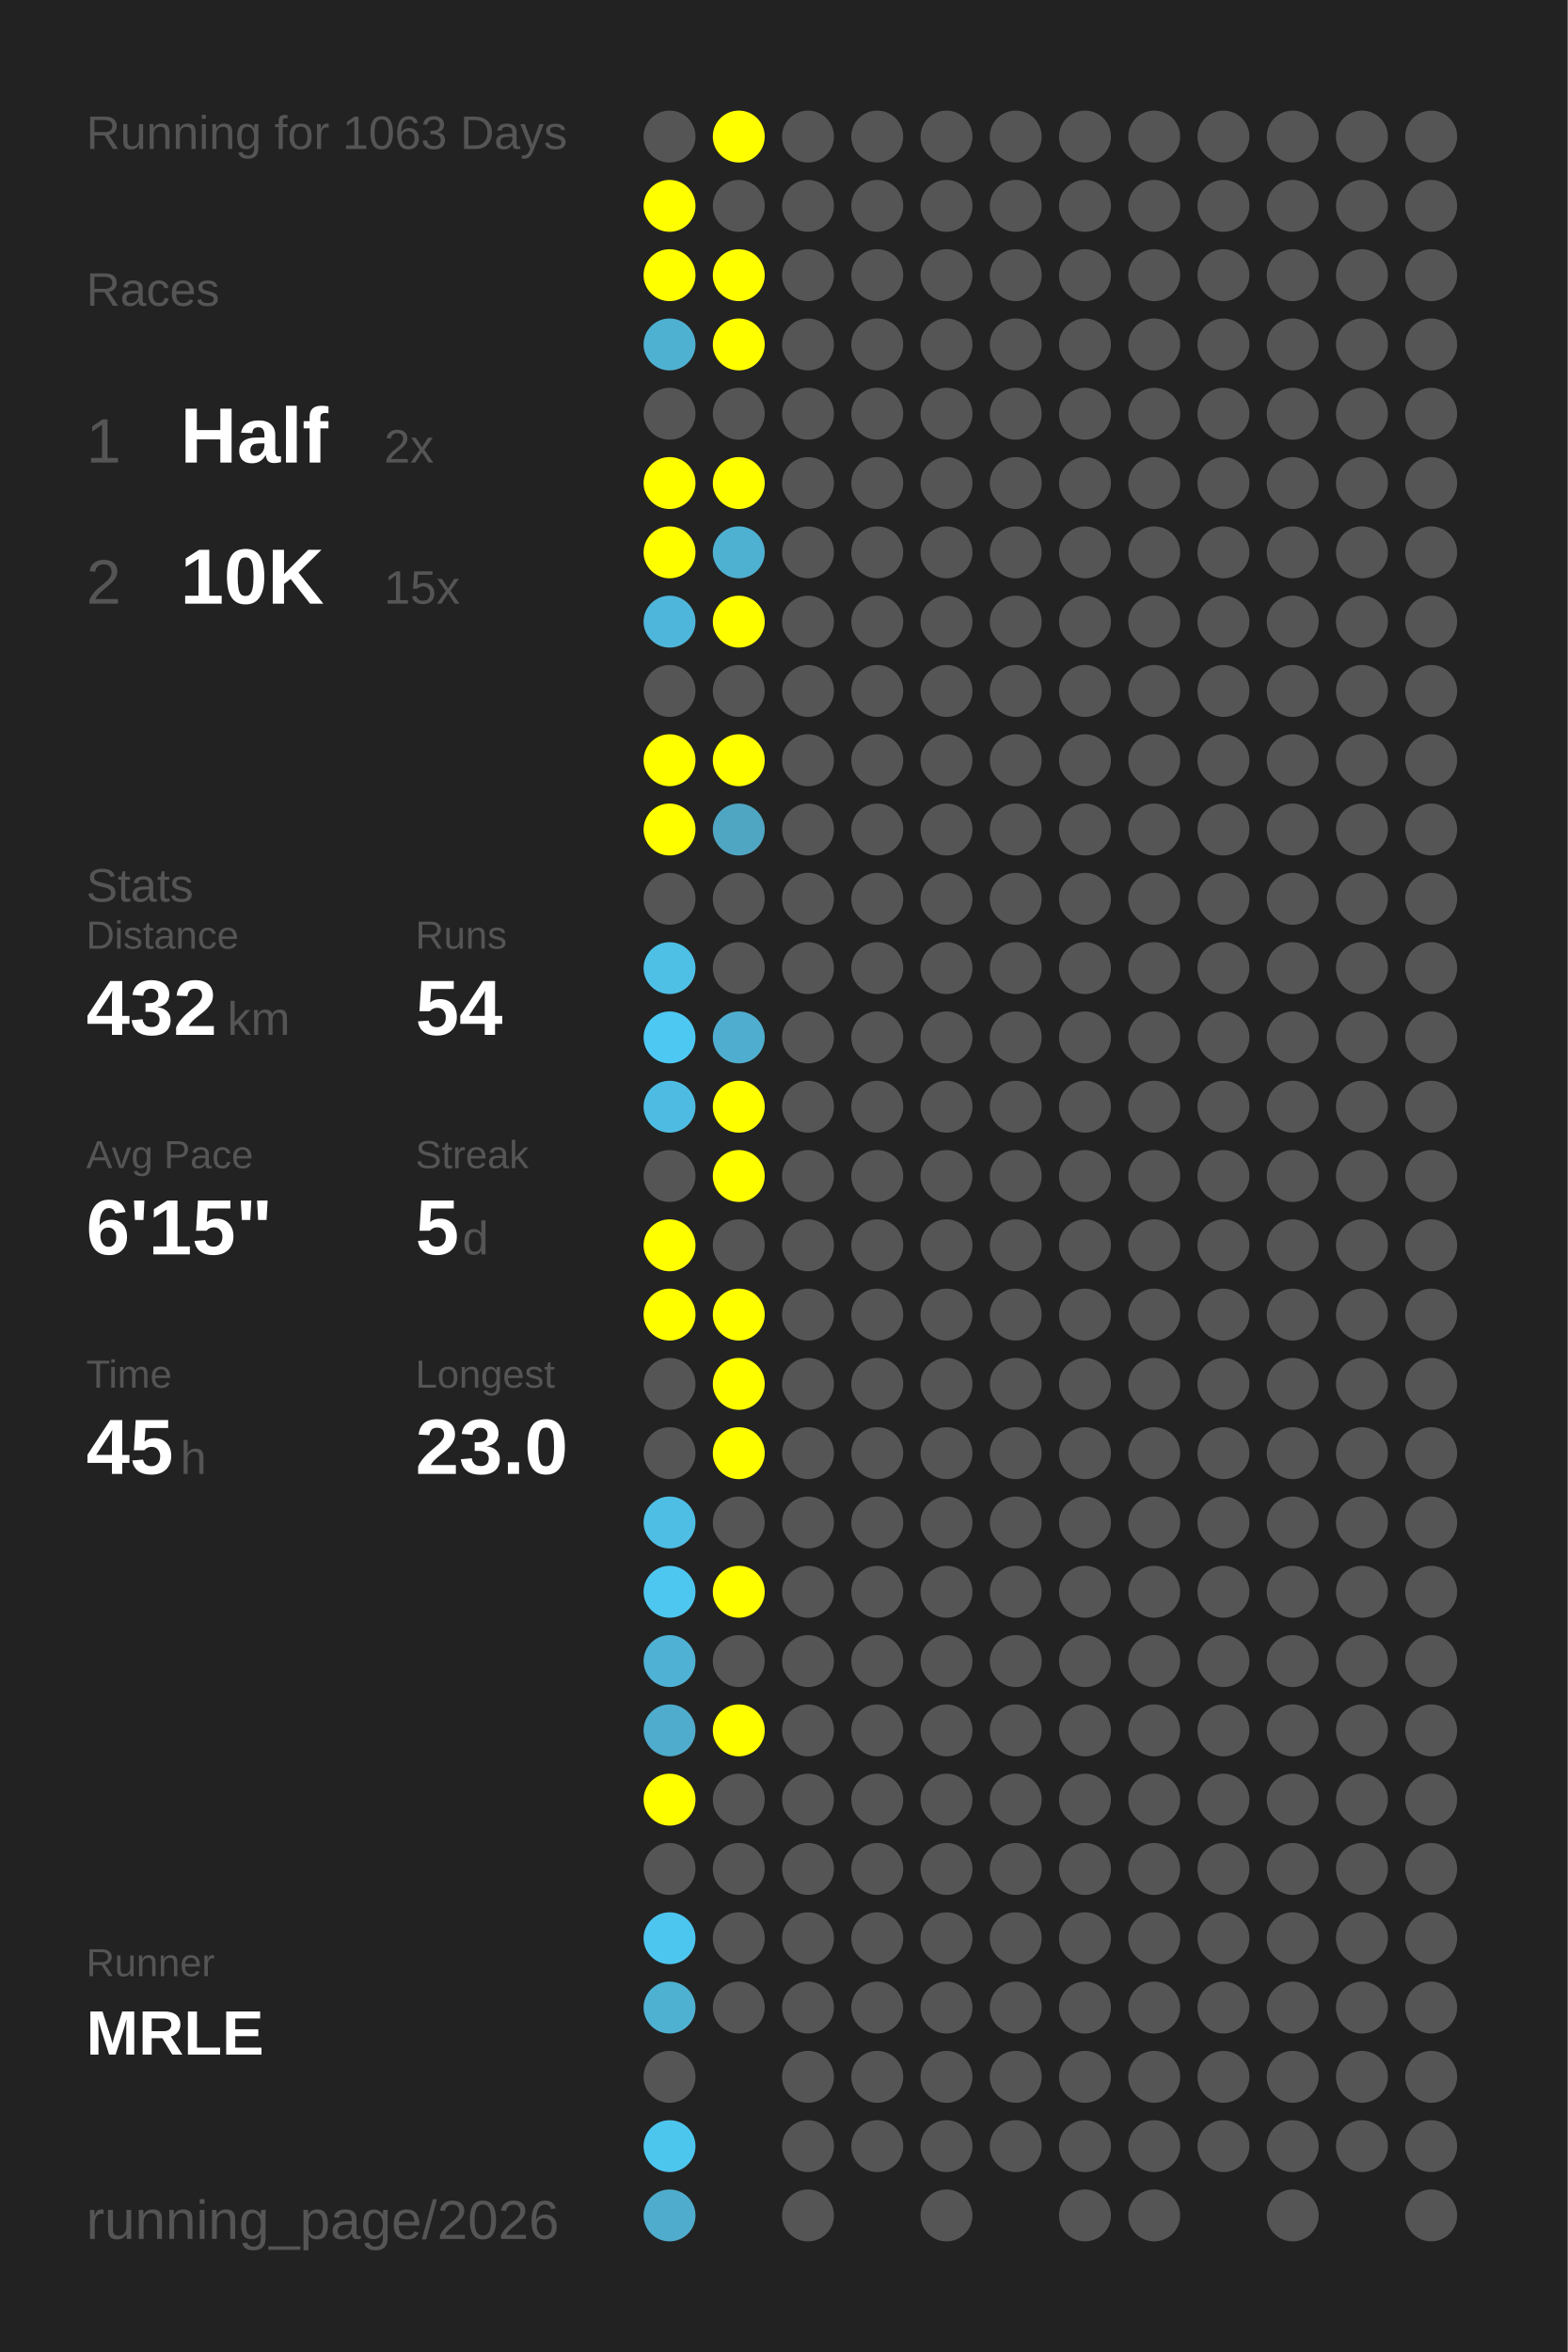
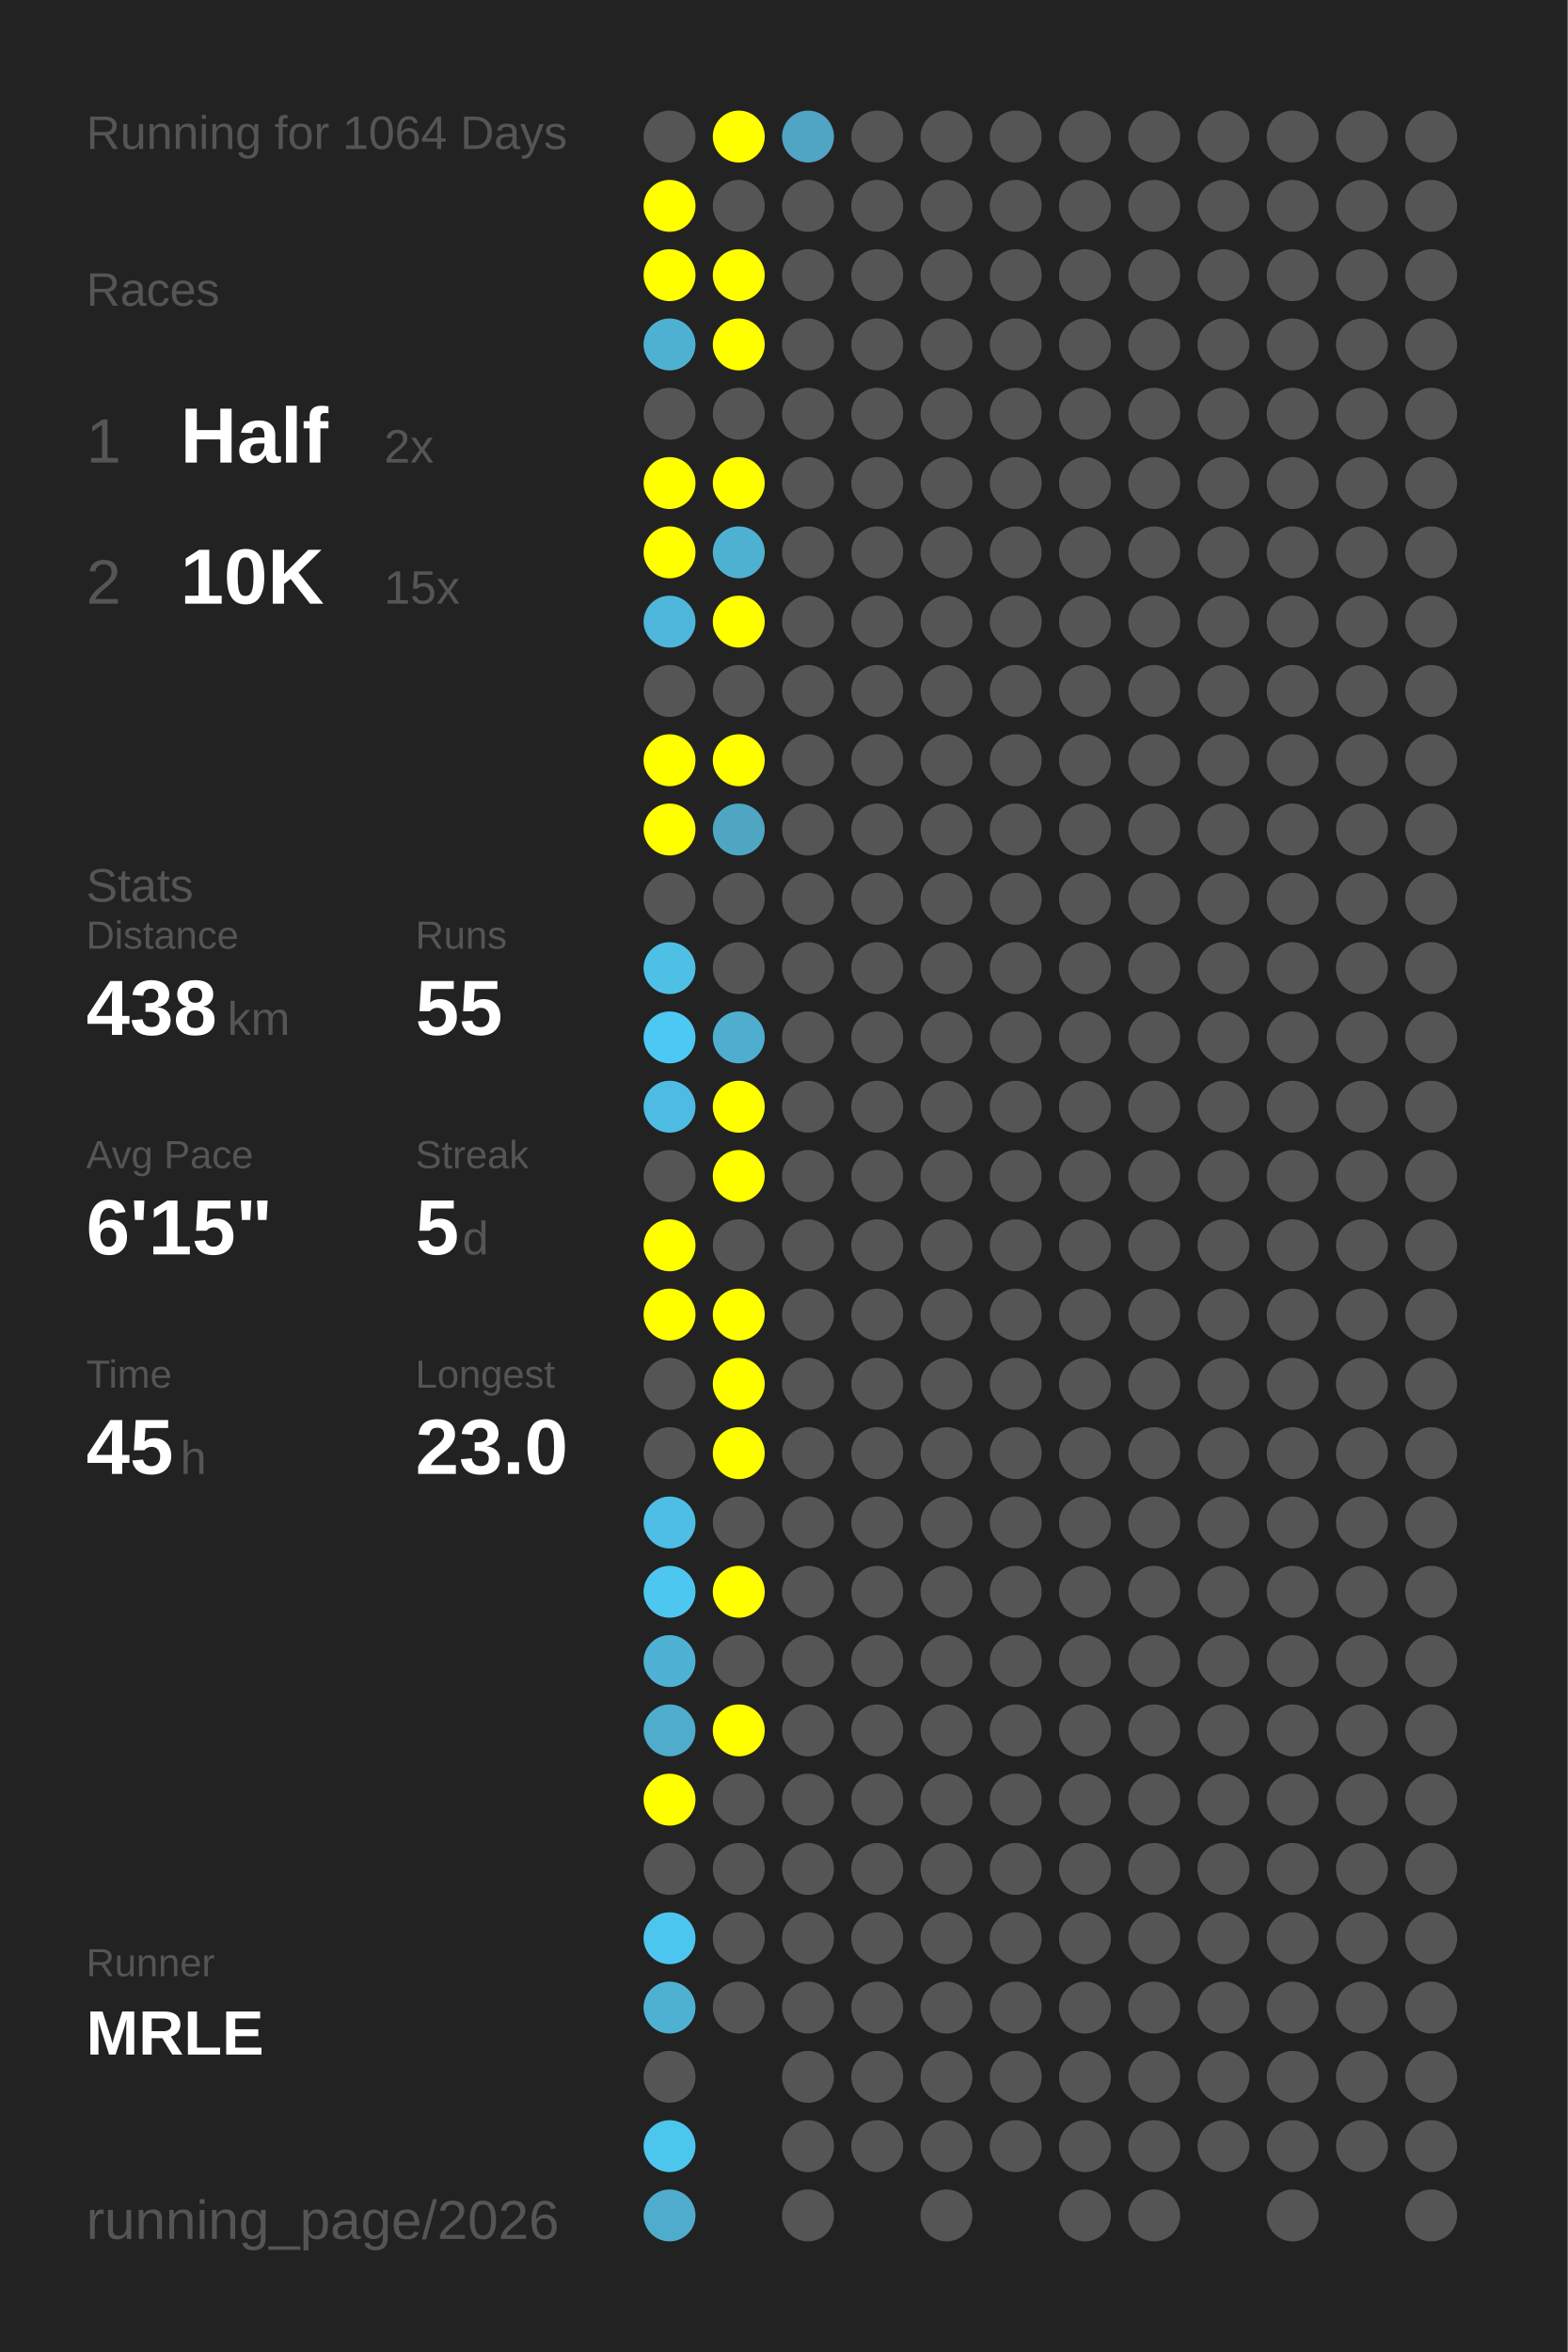
<svg xmlns="http://www.w3.org/2000/svg" baseProfile="full" height="300mm" version="1.1" viewBox="0,0,200,300" width="200mm">
  <defs />
  <rect fill="#222222" height="300" width="200" x="0" y="0" />
-   <text fill="#555555" style="font-size:6px; font-family:Arial;" x="11" y="19">Running for 1063 Days</text>
+   <text fill="#555555" style="font-size:6px; font-family:Arial;" x="11" y="19">Running for 1064 Days</text>
  <text fill="#555555" style="font-size:6px; font-family:Arial;" x="11" y="39">Races</text>
  <text fill="#555555" style="font-size:8px; font-family:Arial;" x="11" y="59">1</text>
  <text fill="#FFFFFF" style="font-size:10px; font-family:Arial; font-weight:bold;" x="23" y="59">Half</text>
  <text fill="#555555" style="font-size:6px; font-family:Arial;" x="49" y="59">2x</text>
  <text fill="#555555" style="font-size:8px; font-family:Arial;" x="11" y="77">2</text>
  <text fill="#FFFFFF" style="font-size:10px; font-family:Arial; font-weight:bold;" x="23" y="77">10K</text>
  <text fill="#555555" style="font-size:6px; font-family:Arial;" x="49" y="77">15x</text>
  <text fill="#555555" style="font-size:6px; font-family:Arial;" x="11" y="115">Stats</text>
  <text fill="#555555" style="font-size:5px; font-family:Arial;" x="11" y="121">Distance</text>
-   <text fill="#FFFFFF" style="font-size:10px; font-family:Arial; font-weight:bold;" x="11" y="132">432</text>
+   <text fill="#FFFFFF" style="font-size:10px; font-family:Arial; font-weight:bold;" x="11" y="132">438</text>
  <text fill="#555555" style="font-size:6px; font-family:Arial;" x="29" y="132">km</text>
  <text fill="#555555" style="font-size:5px; font-family:Arial;" x="53" y="121">Runs</text>
-   <text fill="#FFFFFF" style="font-size:10px; font-family:Arial; font-weight:bold;" x="53" y="132">54</text>
+   <text fill="#FFFFFF" style="font-size:10px; font-family:Arial; font-weight:bold;" x="53" y="132">55</text>
  <text fill="#555555" style="font-size:5px; font-family:Arial;" x="11" y="149">Avg Pace</text>
  <text fill="#FFFFFF" style="font-size:10px; font-family:Arial; font-weight:bold;" x="11" y="160">6'15"</text>
  <text fill="#555555" style="font-size:5px; font-family:Arial;" x="53" y="149">Streak</text>
  <text fill="#FFFFFF" style="font-size:10px; font-family:Arial; font-weight:bold;" x="53" y="160">5</text>
  <text fill="#555555" style="font-size:6px; font-family:Arial;" x="59" y="160">d</text>
  <text fill="#555555" style="font-size:5px; font-family:Arial;" x="11" y="177">Time</text>
  <text fill="#FFFFFF" style="font-size:10px; font-family:Arial; font-weight:bold;" x="11" y="188">45</text>
  <text fill="#555555" style="font-size:6px; font-family:Arial;" x="23" y="188">h</text>
  <text fill="#555555" style="font-size:5px; font-family:Arial;" x="53" y="177">Longest</text>
  <text fill="#FFFFFF" style="font-size:10px; font-family:Arial; font-weight:bold;" x="53" y="188">23.0</text>
  <text fill="#555555" style="font-size:5px; font-family:Arial;" x="11" y="252.065">Runner</text>
  <text fill="#FFFFFF" style="font-size:8px; font-family:Arial; font-weight:bold;" x="11" y="262.065">MRLE</text>
  <text fill="#555555" style="font-size:7px; font-family:Arial;" x="11" y="285.581">running_page/2026</text>
  <circle cx="85.417" cy="17.419" fill="#555555" r="3.312" />
  <circle cx="85.417" cy="26.258" fill="#FFFF00" r="3.312" />
  <circle cx="85.417" cy="35.097" fill="#FFFF00" r="3.312" />
  <circle cx="85.417" cy="43.935" fill="#4fb1d2" r="3.312" />
  <circle cx="85.417" cy="52.774" fill="#555555" r="3.312" />
  <circle cx="85.417" cy="61.613" fill="#FFFF00" r="3.312" />
  <circle cx="85.417" cy="70.452" fill="#FFFF00" r="3.312" />
  <circle cx="85.417" cy="79.29" fill="#4eb6da" r="3.312" />
  <circle cx="85.417" cy="88.129" fill="#555555" r="3.312" />
  <circle cx="85.417" cy="96.968" fill="#FFFF00" r="3.312" />
  <circle cx="85.417" cy="105.806" fill="#FFFF00" r="3.312" />
  <circle cx="85.417" cy="114.645" fill="#555555" r="3.312" />
  <circle cx="85.417" cy="123.484" fill="#4ec0e6" r="3.312" />
  <circle cx="85.417" cy="132.323" fill="#4dc8f2" r="3.312" />
  <circle cx="85.417" cy="141.161" fill="#4ebce2" r="3.312" />
  <circle cx="85.417" cy="150" fill="#555555" r="3.312" />
  <circle cx="85.417" cy="158.839" fill="#FFFF00" r="3.312" />
  <circle cx="85.417" cy="167.677" fill="#FFFF00" r="3.312" />
  <circle cx="85.417" cy="176.516" fill="#555555" r="3.312" />
  <circle cx="85.417" cy="185.355" fill="#555555" r="3.312" />
  <circle cx="85.417" cy="194.194" fill="#4ebee4" r="3.312" />
  <circle cx="85.417" cy="203.032" fill="#4dc7f0" r="3.312" />
  <circle cx="85.417" cy="211.871" fill="#4fb1d3" r="3.312" />
  <circle cx="85.417" cy="220.71" fill="#4faccc" r="3.312" />
  <circle cx="85.417" cy="229.548" fill="#FFFF00" r="3.312" />
  <circle cx="85.417" cy="238.387" fill="#555555" r="3.312" />
  <circle cx="85.417" cy="247.226" fill="#4dc6ef" r="3.312" />
  <circle cx="85.417" cy="256.065" fill="#4fb1d2" r="3.312" />
  <circle cx="85.417" cy="264.903" fill="#555555" r="3.312" />
  <circle cx="85.417" cy="273.742" fill="#4dc6ee" r="3.312" />
  <circle cx="85.417" cy="282.581" fill="#4faccc" r="3.312" />
  <circle cx="94.25" cy="17.419" fill="#FFFF00" r="3.312" />
  <circle cx="94.25" cy="26.258" fill="#555555" r="3.312" />
  <circle cx="94.25" cy="35.097" fill="#FFFF00" r="3.312" />
  <circle cx="94.25" cy="43.935" fill="#FFFF00" r="3.312" />
  <circle cx="94.25" cy="52.774" fill="#555555" r="3.312" />
  <circle cx="94.25" cy="61.613" fill="#FFFF00" r="3.312" />
  <circle cx="94.25" cy="70.452" fill="#4fb1d2" r="3.312" />
  <circle cx="94.25" cy="79.29" fill="#FFFF00" r="3.312" />
  <circle cx="94.25" cy="88.129" fill="#555555" r="3.312" />
  <circle cx="94.25" cy="96.968" fill="#FFFF00" r="3.312" />
  <circle cx="94.25" cy="105.806" fill="#4fa6c3" r="3.312" />
  <circle cx="94.25" cy="114.645" fill="#555555" r="3.312" />
  <circle cx="94.25" cy="123.484" fill="#555555" r="3.312" />
  <circle cx="94.25" cy="132.323" fill="#4faecf" r="3.312" />
  <circle cx="94.25" cy="141.161" fill="#FFFF00" r="3.312" />
  <circle cx="94.25" cy="150" fill="#FFFF00" r="3.312" />
  <circle cx="94.25" cy="158.839" fill="#555555" r="3.312" />
  <circle cx="94.25" cy="167.677" fill="#FFFF00" r="3.312" />
  <circle cx="94.25" cy="176.516" fill="#FFFF00" r="3.312" />
  <circle cx="94.25" cy="185.355" fill="#FFFF00" r="3.312" />
  <circle cx="94.25" cy="194.194" fill="#555555" r="3.312" />
  <circle cx="94.25" cy="203.032" fill="#FFFF00" r="3.312" />
  <circle cx="94.25" cy="211.871" fill="#555555" r="3.312" />
  <circle cx="94.25" cy="220.71" fill="#FFFF00" r="3.312" />
  <circle cx="94.25" cy="229.548" fill="#555555" r="3.312" />
  <circle cx="94.25" cy="238.387" fill="#555555" r="3.312" />
  <circle cx="94.25" cy="247.226" fill="#555555" r="3.312" />
  <circle cx="94.25" cy="256.065" fill="#555555" r="3.312" />
-   <circle cx="103.083" cy="17.419" fill="#555555" r="3.312" />
+   <circle cx="103.083" cy="17.419" fill="#4fa5c3" r="3.312" />
  <circle cx="103.083" cy="26.258" fill="#555555" r="3.312" />
  <circle cx="103.083" cy="35.097" fill="#555555" r="3.312" />
  <circle cx="103.083" cy="43.935" fill="#555555" r="3.312" />
  <circle cx="103.083" cy="52.774" fill="#555555" r="3.312" />
  <circle cx="103.083" cy="61.613" fill="#555555" r="3.312" />
  <circle cx="103.083" cy="70.452" fill="#555555" r="3.312" />
  <circle cx="103.083" cy="79.29" fill="#555555" r="3.312" />
  <circle cx="103.083" cy="88.129" fill="#555555" r="3.312" />
  <circle cx="103.083" cy="96.968" fill="#555555" r="3.312" />
  <circle cx="103.083" cy="105.806" fill="#555555" r="3.312" />
  <circle cx="103.083" cy="114.645" fill="#555555" r="3.312" />
  <circle cx="103.083" cy="123.484" fill="#555555" r="3.312" />
  <circle cx="103.083" cy="132.323" fill="#555555" r="3.312" />
  <circle cx="103.083" cy="141.161" fill="#555555" r="3.312" />
  <circle cx="103.083" cy="150" fill="#555555" r="3.312" />
  <circle cx="103.083" cy="158.839" fill="#555555" r="3.312" />
  <circle cx="103.083" cy="167.677" fill="#555555" r="3.312" />
  <circle cx="103.083" cy="176.516" fill="#555555" r="3.312" />
  <circle cx="103.083" cy="185.355" fill="#555555" r="3.312" />
  <circle cx="103.083" cy="194.194" fill="#555555" r="3.312" />
  <circle cx="103.083" cy="203.032" fill="#555555" r="3.312" />
  <circle cx="103.083" cy="211.871" fill="#555555" r="3.312" />
  <circle cx="103.083" cy="220.71" fill="#555555" r="3.312" />
  <circle cx="103.083" cy="229.548" fill="#555555" r="3.312" />
  <circle cx="103.083" cy="238.387" fill="#555555" r="3.312" />
  <circle cx="103.083" cy="247.226" fill="#555555" r="3.312" />
  <circle cx="103.083" cy="256.065" fill="#555555" r="3.312" />
  <circle cx="103.083" cy="264.903" fill="#555555" r="3.312" />
  <circle cx="103.083" cy="273.742" fill="#555555" r="3.312" />
  <circle cx="103.083" cy="282.581" fill="#555555" r="3.312" />
  <circle cx="111.917" cy="17.419" fill="#555555" r="3.312" />
  <circle cx="111.917" cy="26.258" fill="#555555" r="3.312" />
  <circle cx="111.917" cy="35.097" fill="#555555" r="3.312" />
  <circle cx="111.917" cy="43.935" fill="#555555" r="3.312" />
  <circle cx="111.917" cy="52.774" fill="#555555" r="3.312" />
  <circle cx="111.917" cy="61.613" fill="#555555" r="3.312" />
  <circle cx="111.917" cy="70.452" fill="#555555" r="3.312" />
  <circle cx="111.917" cy="79.29" fill="#555555" r="3.312" />
  <circle cx="111.917" cy="88.129" fill="#555555" r="3.312" />
  <circle cx="111.917" cy="96.968" fill="#555555" r="3.312" />
  <circle cx="111.917" cy="105.806" fill="#555555" r="3.312" />
  <circle cx="111.917" cy="114.645" fill="#555555" r="3.312" />
  <circle cx="111.917" cy="123.484" fill="#555555" r="3.312" />
  <circle cx="111.917" cy="132.323" fill="#555555" r="3.312" />
  <circle cx="111.917" cy="141.161" fill="#555555" r="3.312" />
  <circle cx="111.917" cy="150" fill="#555555" r="3.312" />
  <circle cx="111.917" cy="158.839" fill="#555555" r="3.312" />
  <circle cx="111.917" cy="167.677" fill="#555555" r="3.312" />
  <circle cx="111.917" cy="176.516" fill="#555555" r="3.312" />
  <circle cx="111.917" cy="185.355" fill="#555555" r="3.312" />
  <circle cx="111.917" cy="194.194" fill="#555555" r="3.312" />
  <circle cx="111.917" cy="203.032" fill="#555555" r="3.312" />
  <circle cx="111.917" cy="211.871" fill="#555555" r="3.312" />
  <circle cx="111.917" cy="220.71" fill="#555555" r="3.312" />
  <circle cx="111.917" cy="229.548" fill="#555555" r="3.312" />
  <circle cx="111.917" cy="238.387" fill="#555555" r="3.312" />
  <circle cx="111.917" cy="247.226" fill="#555555" r="3.312" />
  <circle cx="111.917" cy="256.065" fill="#555555" r="3.312" />
  <circle cx="111.917" cy="264.903" fill="#555555" r="3.312" />
  <circle cx="111.917" cy="273.742" fill="#555555" r="3.312" />
  <circle cx="120.75" cy="17.419" fill="#555555" r="3.312" />
  <circle cx="120.75" cy="26.258" fill="#555555" r="3.312" />
  <circle cx="120.75" cy="35.097" fill="#555555" r="3.312" />
  <circle cx="120.75" cy="43.935" fill="#555555" r="3.312" />
  <circle cx="120.75" cy="52.774" fill="#555555" r="3.312" />
  <circle cx="120.75" cy="61.613" fill="#555555" r="3.312" />
  <circle cx="120.75" cy="70.452" fill="#555555" r="3.312" />
  <circle cx="120.75" cy="79.29" fill="#555555" r="3.312" />
  <circle cx="120.75" cy="88.129" fill="#555555" r="3.312" />
  <circle cx="120.75" cy="96.968" fill="#555555" r="3.312" />
  <circle cx="120.75" cy="105.806" fill="#555555" r="3.312" />
  <circle cx="120.75" cy="114.645" fill="#555555" r="3.312" />
  <circle cx="120.75" cy="123.484" fill="#555555" r="3.312" />
  <circle cx="120.75" cy="132.323" fill="#555555" r="3.312" />
  <circle cx="120.75" cy="141.161" fill="#555555" r="3.312" />
  <circle cx="120.75" cy="150" fill="#555555" r="3.312" />
  <circle cx="120.75" cy="158.839" fill="#555555" r="3.312" />
  <circle cx="120.75" cy="167.677" fill="#555555" r="3.312" />
  <circle cx="120.75" cy="176.516" fill="#555555" r="3.312" />
  <circle cx="120.75" cy="185.355" fill="#555555" r="3.312" />
  <circle cx="120.75" cy="194.194" fill="#555555" r="3.312" />
  <circle cx="120.75" cy="203.032" fill="#555555" r="3.312" />
  <circle cx="120.75" cy="211.871" fill="#555555" r="3.312" />
  <circle cx="120.75" cy="220.71" fill="#555555" r="3.312" />
  <circle cx="120.75" cy="229.548" fill="#555555" r="3.312" />
  <circle cx="120.75" cy="238.387" fill="#555555" r="3.312" />
  <circle cx="120.75" cy="247.226" fill="#555555" r="3.312" />
  <circle cx="120.75" cy="256.065" fill="#555555" r="3.312" />
  <circle cx="120.75" cy="264.903" fill="#555555" r="3.312" />
  <circle cx="120.75" cy="273.742" fill="#555555" r="3.312" />
  <circle cx="120.75" cy="282.581" fill="#555555" r="3.312" />
  <circle cx="129.583" cy="17.419" fill="#555555" r="3.312" />
  <circle cx="129.583" cy="26.258" fill="#555555" r="3.312" />
  <circle cx="129.583" cy="35.097" fill="#555555" r="3.312" />
  <circle cx="129.583" cy="43.935" fill="#555555" r="3.312" />
  <circle cx="129.583" cy="52.774" fill="#555555" r="3.312" />
  <circle cx="129.583" cy="61.613" fill="#555555" r="3.312" />
  <circle cx="129.583" cy="70.452" fill="#555555" r="3.312" />
  <circle cx="129.583" cy="79.29" fill="#555555" r="3.312" />
  <circle cx="129.583" cy="88.129" fill="#555555" r="3.312" />
  <circle cx="129.583" cy="96.968" fill="#555555" r="3.312" />
  <circle cx="129.583" cy="105.806" fill="#555555" r="3.312" />
  <circle cx="129.583" cy="114.645" fill="#555555" r="3.312" />
  <circle cx="129.583" cy="123.484" fill="#555555" r="3.312" />
  <circle cx="129.583" cy="132.323" fill="#555555" r="3.312" />
  <circle cx="129.583" cy="141.161" fill="#555555" r="3.312" />
  <circle cx="129.583" cy="150" fill="#555555" r="3.312" />
  <circle cx="129.583" cy="158.839" fill="#555555" r="3.312" />
  <circle cx="129.583" cy="167.677" fill="#555555" r="3.312" />
  <circle cx="129.583" cy="176.516" fill="#555555" r="3.312" />
  <circle cx="129.583" cy="185.355" fill="#555555" r="3.312" />
  <circle cx="129.583" cy="194.194" fill="#555555" r="3.312" />
  <circle cx="129.583" cy="203.032" fill="#555555" r="3.312" />
  <circle cx="129.583" cy="211.871" fill="#555555" r="3.312" />
  <circle cx="129.583" cy="220.71" fill="#555555" r="3.312" />
  <circle cx="129.583" cy="229.548" fill="#555555" r="3.312" />
  <circle cx="129.583" cy="238.387" fill="#555555" r="3.312" />
  <circle cx="129.583" cy="247.226" fill="#555555" r="3.312" />
  <circle cx="129.583" cy="256.065" fill="#555555" r="3.312" />
  <circle cx="129.583" cy="264.903" fill="#555555" r="3.312" />
  <circle cx="129.583" cy="273.742" fill="#555555" r="3.312" />
  <circle cx="138.417" cy="17.419" fill="#555555" r="3.312" />
  <circle cx="138.417" cy="26.258" fill="#555555" r="3.312" />
  <circle cx="138.417" cy="35.097" fill="#555555" r="3.312" />
  <circle cx="138.417" cy="43.935" fill="#555555" r="3.312" />
  <circle cx="138.417" cy="52.774" fill="#555555" r="3.312" />
  <circle cx="138.417" cy="61.613" fill="#555555" r="3.312" />
  <circle cx="138.417" cy="70.452" fill="#555555" r="3.312" />
  <circle cx="138.417" cy="79.29" fill="#555555" r="3.312" />
  <circle cx="138.417" cy="88.129" fill="#555555" r="3.312" />
  <circle cx="138.417" cy="96.968" fill="#555555" r="3.312" />
  <circle cx="138.417" cy="105.806" fill="#555555" r="3.312" />
  <circle cx="138.417" cy="114.645" fill="#555555" r="3.312" />
  <circle cx="138.417" cy="123.484" fill="#555555" r="3.312" />
  <circle cx="138.417" cy="132.323" fill="#555555" r="3.312" />
  <circle cx="138.417" cy="141.161" fill="#555555" r="3.312" />
  <circle cx="138.417" cy="150" fill="#555555" r="3.312" />
  <circle cx="138.417" cy="158.839" fill="#555555" r="3.312" />
  <circle cx="138.417" cy="167.677" fill="#555555" r="3.312" />
  <circle cx="138.417" cy="176.516" fill="#555555" r="3.312" />
  <circle cx="138.417" cy="185.355" fill="#555555" r="3.312" />
  <circle cx="138.417" cy="194.194" fill="#555555" r="3.312" />
  <circle cx="138.417" cy="203.032" fill="#555555" r="3.312" />
  <circle cx="138.417" cy="211.871" fill="#555555" r="3.312" />
  <circle cx="138.417" cy="220.71" fill="#555555" r="3.312" />
  <circle cx="138.417" cy="229.548" fill="#555555" r="3.312" />
  <circle cx="138.417" cy="238.387" fill="#555555" r="3.312" />
  <circle cx="138.417" cy="247.226" fill="#555555" r="3.312" />
  <circle cx="138.417" cy="256.065" fill="#555555" r="3.312" />
  <circle cx="138.417" cy="264.903" fill="#555555" r="3.312" />
  <circle cx="138.417" cy="273.742" fill="#555555" r="3.312" />
  <circle cx="138.417" cy="282.581" fill="#555555" r="3.312" />
  <circle cx="147.25" cy="17.419" fill="#555555" r="3.312" />
  <circle cx="147.25" cy="26.258" fill="#555555" r="3.312" />
  <circle cx="147.25" cy="35.097" fill="#555555" r="3.312" />
  <circle cx="147.25" cy="43.935" fill="#555555" r="3.312" />
  <circle cx="147.25" cy="52.774" fill="#555555" r="3.312" />
  <circle cx="147.25" cy="61.613" fill="#555555" r="3.312" />
  <circle cx="147.25" cy="70.452" fill="#555555" r="3.312" />
  <circle cx="147.25" cy="79.29" fill="#555555" r="3.312" />
  <circle cx="147.25" cy="88.129" fill="#555555" r="3.312" />
  <circle cx="147.25" cy="96.968" fill="#555555" r="3.312" />
  <circle cx="147.25" cy="105.806" fill="#555555" r="3.312" />
  <circle cx="147.25" cy="114.645" fill="#555555" r="3.312" />
  <circle cx="147.25" cy="123.484" fill="#555555" r="3.312" />
  <circle cx="147.25" cy="132.323" fill="#555555" r="3.312" />
  <circle cx="147.25" cy="141.161" fill="#555555" r="3.312" />
  <circle cx="147.25" cy="150" fill="#555555" r="3.312" />
  <circle cx="147.25" cy="158.839" fill="#555555" r="3.312" />
  <circle cx="147.25" cy="167.677" fill="#555555" r="3.312" />
  <circle cx="147.25" cy="176.516" fill="#555555" r="3.312" />
  <circle cx="147.25" cy="185.355" fill="#555555" r="3.312" />
  <circle cx="147.25" cy="194.194" fill="#555555" r="3.312" />
  <circle cx="147.25" cy="203.032" fill="#555555" r="3.312" />
  <circle cx="147.25" cy="211.871" fill="#555555" r="3.312" />
  <circle cx="147.25" cy="220.71" fill="#555555" r="3.312" />
  <circle cx="147.25" cy="229.548" fill="#555555" r="3.312" />
  <circle cx="147.25" cy="238.387" fill="#555555" r="3.312" />
  <circle cx="147.25" cy="247.226" fill="#555555" r="3.312" />
  <circle cx="147.25" cy="256.065" fill="#555555" r="3.312" />
  <circle cx="147.25" cy="264.903" fill="#555555" r="3.312" />
  <circle cx="147.25" cy="273.742" fill="#555555" r="3.312" />
  <circle cx="147.25" cy="282.581" fill="#555555" r="3.312" />
  <circle cx="156.083" cy="17.419" fill="#555555" r="3.312" />
  <circle cx="156.083" cy="26.258" fill="#555555" r="3.312" />
  <circle cx="156.083" cy="35.097" fill="#555555" r="3.312" />
  <circle cx="156.083" cy="43.935" fill="#555555" r="3.312" />
  <circle cx="156.083" cy="52.774" fill="#555555" r="3.312" />
  <circle cx="156.083" cy="61.613" fill="#555555" r="3.312" />
  <circle cx="156.083" cy="70.452" fill="#555555" r="3.312" />
  <circle cx="156.083" cy="79.29" fill="#555555" r="3.312" />
  <circle cx="156.083" cy="88.129" fill="#555555" r="3.312" />
  <circle cx="156.083" cy="96.968" fill="#555555" r="3.312" />
  <circle cx="156.083" cy="105.806" fill="#555555" r="3.312" />
  <circle cx="156.083" cy="114.645" fill="#555555" r="3.312" />
  <circle cx="156.083" cy="123.484" fill="#555555" r="3.312" />
  <circle cx="156.083" cy="132.323" fill="#555555" r="3.312" />
  <circle cx="156.083" cy="141.161" fill="#555555" r="3.312" />
  <circle cx="156.083" cy="150" fill="#555555" r="3.312" />
  <circle cx="156.083" cy="158.839" fill="#555555" r="3.312" />
  <circle cx="156.083" cy="167.677" fill="#555555" r="3.312" />
  <circle cx="156.083" cy="176.516" fill="#555555" r="3.312" />
  <circle cx="156.083" cy="185.355" fill="#555555" r="3.312" />
  <circle cx="156.083" cy="194.194" fill="#555555" r="3.312" />
  <circle cx="156.083" cy="203.032" fill="#555555" r="3.312" />
  <circle cx="156.083" cy="211.871" fill="#555555" r="3.312" />
  <circle cx="156.083" cy="220.71" fill="#555555" r="3.312" />
  <circle cx="156.083" cy="229.548" fill="#555555" r="3.312" />
  <circle cx="156.083" cy="238.387" fill="#555555" r="3.312" />
  <circle cx="156.083" cy="247.226" fill="#555555" r="3.312" />
  <circle cx="156.083" cy="256.065" fill="#555555" r="3.312" />
  <circle cx="156.083" cy="264.903" fill="#555555" r="3.312" />
  <circle cx="156.083" cy="273.742" fill="#555555" r="3.312" />
  <circle cx="164.917" cy="17.419" fill="#555555" r="3.312" />
  <circle cx="164.917" cy="26.258" fill="#555555" r="3.312" />
  <circle cx="164.917" cy="35.097" fill="#555555" r="3.312" />
  <circle cx="164.917" cy="43.935" fill="#555555" r="3.312" />
  <circle cx="164.917" cy="52.774" fill="#555555" r="3.312" />
  <circle cx="164.917" cy="61.613" fill="#555555" r="3.312" />
  <circle cx="164.917" cy="70.452" fill="#555555" r="3.312" />
  <circle cx="164.917" cy="79.29" fill="#555555" r="3.312" />
  <circle cx="164.917" cy="88.129" fill="#555555" r="3.312" />
  <circle cx="164.917" cy="96.968" fill="#555555" r="3.312" />
  <circle cx="164.917" cy="105.806" fill="#555555" r="3.312" />
  <circle cx="164.917" cy="114.645" fill="#555555" r="3.312" />
  <circle cx="164.917" cy="123.484" fill="#555555" r="3.312" />
  <circle cx="164.917" cy="132.323" fill="#555555" r="3.312" />
  <circle cx="164.917" cy="141.161" fill="#555555" r="3.312" />
  <circle cx="164.917" cy="150" fill="#555555" r="3.312" />
  <circle cx="164.917" cy="158.839" fill="#555555" r="3.312" />
  <circle cx="164.917" cy="167.677" fill="#555555" r="3.312" />
  <circle cx="164.917" cy="176.516" fill="#555555" r="3.312" />
  <circle cx="164.917" cy="185.355" fill="#555555" r="3.312" />
  <circle cx="164.917" cy="194.194" fill="#555555" r="3.312" />
  <circle cx="164.917" cy="203.032" fill="#555555" r="3.312" />
  <circle cx="164.917" cy="211.871" fill="#555555" r="3.312" />
  <circle cx="164.917" cy="220.71" fill="#555555" r="3.312" />
  <circle cx="164.917" cy="229.548" fill="#555555" r="3.312" />
  <circle cx="164.917" cy="238.387" fill="#555555" r="3.312" />
  <circle cx="164.917" cy="247.226" fill="#555555" r="3.312" />
  <circle cx="164.917" cy="256.065" fill="#555555" r="3.312" />
  <circle cx="164.917" cy="264.903" fill="#555555" r="3.312" />
  <circle cx="164.917" cy="273.742" fill="#555555" r="3.312" />
  <circle cx="164.917" cy="282.581" fill="#555555" r="3.312" />
  <circle cx="173.75" cy="17.419" fill="#555555" r="3.312" />
  <circle cx="173.75" cy="26.258" fill="#555555" r="3.312" />
  <circle cx="173.75" cy="35.097" fill="#555555" r="3.312" />
  <circle cx="173.75" cy="43.935" fill="#555555" r="3.312" />
  <circle cx="173.75" cy="52.774" fill="#555555" r="3.312" />
  <circle cx="173.75" cy="61.613" fill="#555555" r="3.312" />
  <circle cx="173.75" cy="70.452" fill="#555555" r="3.312" />
  <circle cx="173.75" cy="79.29" fill="#555555" r="3.312" />
  <circle cx="173.75" cy="88.129" fill="#555555" r="3.312" />
  <circle cx="173.75" cy="96.968" fill="#555555" r="3.312" />
  <circle cx="173.75" cy="105.806" fill="#555555" r="3.312" />
  <circle cx="173.75" cy="114.645" fill="#555555" r="3.312" />
  <circle cx="173.75" cy="123.484" fill="#555555" r="3.312" />
  <circle cx="173.75" cy="132.323" fill="#555555" r="3.312" />
  <circle cx="173.75" cy="141.161" fill="#555555" r="3.312" />
  <circle cx="173.75" cy="150" fill="#555555" r="3.312" />
  <circle cx="173.75" cy="158.839" fill="#555555" r="3.312" />
  <circle cx="173.75" cy="167.677" fill="#555555" r="3.312" />
  <circle cx="173.75" cy="176.516" fill="#555555" r="3.312" />
  <circle cx="173.75" cy="185.355" fill="#555555" r="3.312" />
  <circle cx="173.75" cy="194.194" fill="#555555" r="3.312" />
  <circle cx="173.75" cy="203.032" fill="#555555" r="3.312" />
  <circle cx="173.75" cy="211.871" fill="#555555" r="3.312" />
  <circle cx="173.75" cy="220.71" fill="#555555" r="3.312" />
  <circle cx="173.75" cy="229.548" fill="#555555" r="3.312" />
  <circle cx="173.75" cy="238.387" fill="#555555" r="3.312" />
  <circle cx="173.75" cy="247.226" fill="#555555" r="3.312" />
  <circle cx="173.75" cy="256.065" fill="#555555" r="3.312" />
  <circle cx="173.75" cy="264.903" fill="#555555" r="3.312" />
  <circle cx="173.75" cy="273.742" fill="#555555" r="3.312" />
  <circle cx="182.583" cy="17.419" fill="#555555" r="3.312" />
  <circle cx="182.583" cy="26.258" fill="#555555" r="3.312" />
  <circle cx="182.583" cy="35.097" fill="#555555" r="3.312" />
  <circle cx="182.583" cy="43.935" fill="#555555" r="3.312" />
  <circle cx="182.583" cy="52.774" fill="#555555" r="3.312" />
  <circle cx="182.583" cy="61.613" fill="#555555" r="3.312" />
  <circle cx="182.583" cy="70.452" fill="#555555" r="3.312" />
  <circle cx="182.583" cy="79.29" fill="#555555" r="3.312" />
  <circle cx="182.583" cy="88.129" fill="#555555" r="3.312" />
  <circle cx="182.583" cy="96.968" fill="#555555" r="3.312" />
  <circle cx="182.583" cy="105.806" fill="#555555" r="3.312" />
  <circle cx="182.583" cy="114.645" fill="#555555" r="3.312" />
  <circle cx="182.583" cy="123.484" fill="#555555" r="3.312" />
  <circle cx="182.583" cy="132.323" fill="#555555" r="3.312" />
  <circle cx="182.583" cy="141.161" fill="#555555" r="3.312" />
  <circle cx="182.583" cy="150" fill="#555555" r="3.312" />
  <circle cx="182.583" cy="158.839" fill="#555555" r="3.312" />
  <circle cx="182.583" cy="167.677" fill="#555555" r="3.312" />
  <circle cx="182.583" cy="176.516" fill="#555555" r="3.312" />
  <circle cx="182.583" cy="185.355" fill="#555555" r="3.312" />
  <circle cx="182.583" cy="194.194" fill="#555555" r="3.312" />
  <circle cx="182.583" cy="203.032" fill="#555555" r="3.312" />
  <circle cx="182.583" cy="211.871" fill="#555555" r="3.312" />
  <circle cx="182.583" cy="220.71" fill="#555555" r="3.312" />
  <circle cx="182.583" cy="229.548" fill="#555555" r="3.312" />
  <circle cx="182.583" cy="238.387" fill="#555555" r="3.312" />
  <circle cx="182.583" cy="247.226" fill="#555555" r="3.312" />
  <circle cx="182.583" cy="256.065" fill="#555555" r="3.312" />
  <circle cx="182.583" cy="264.903" fill="#555555" r="3.312" />
  <circle cx="182.583" cy="273.742" fill="#555555" r="3.312" />
  <circle cx="182.583" cy="282.581" fill="#555555" r="3.312" />
</svg>
